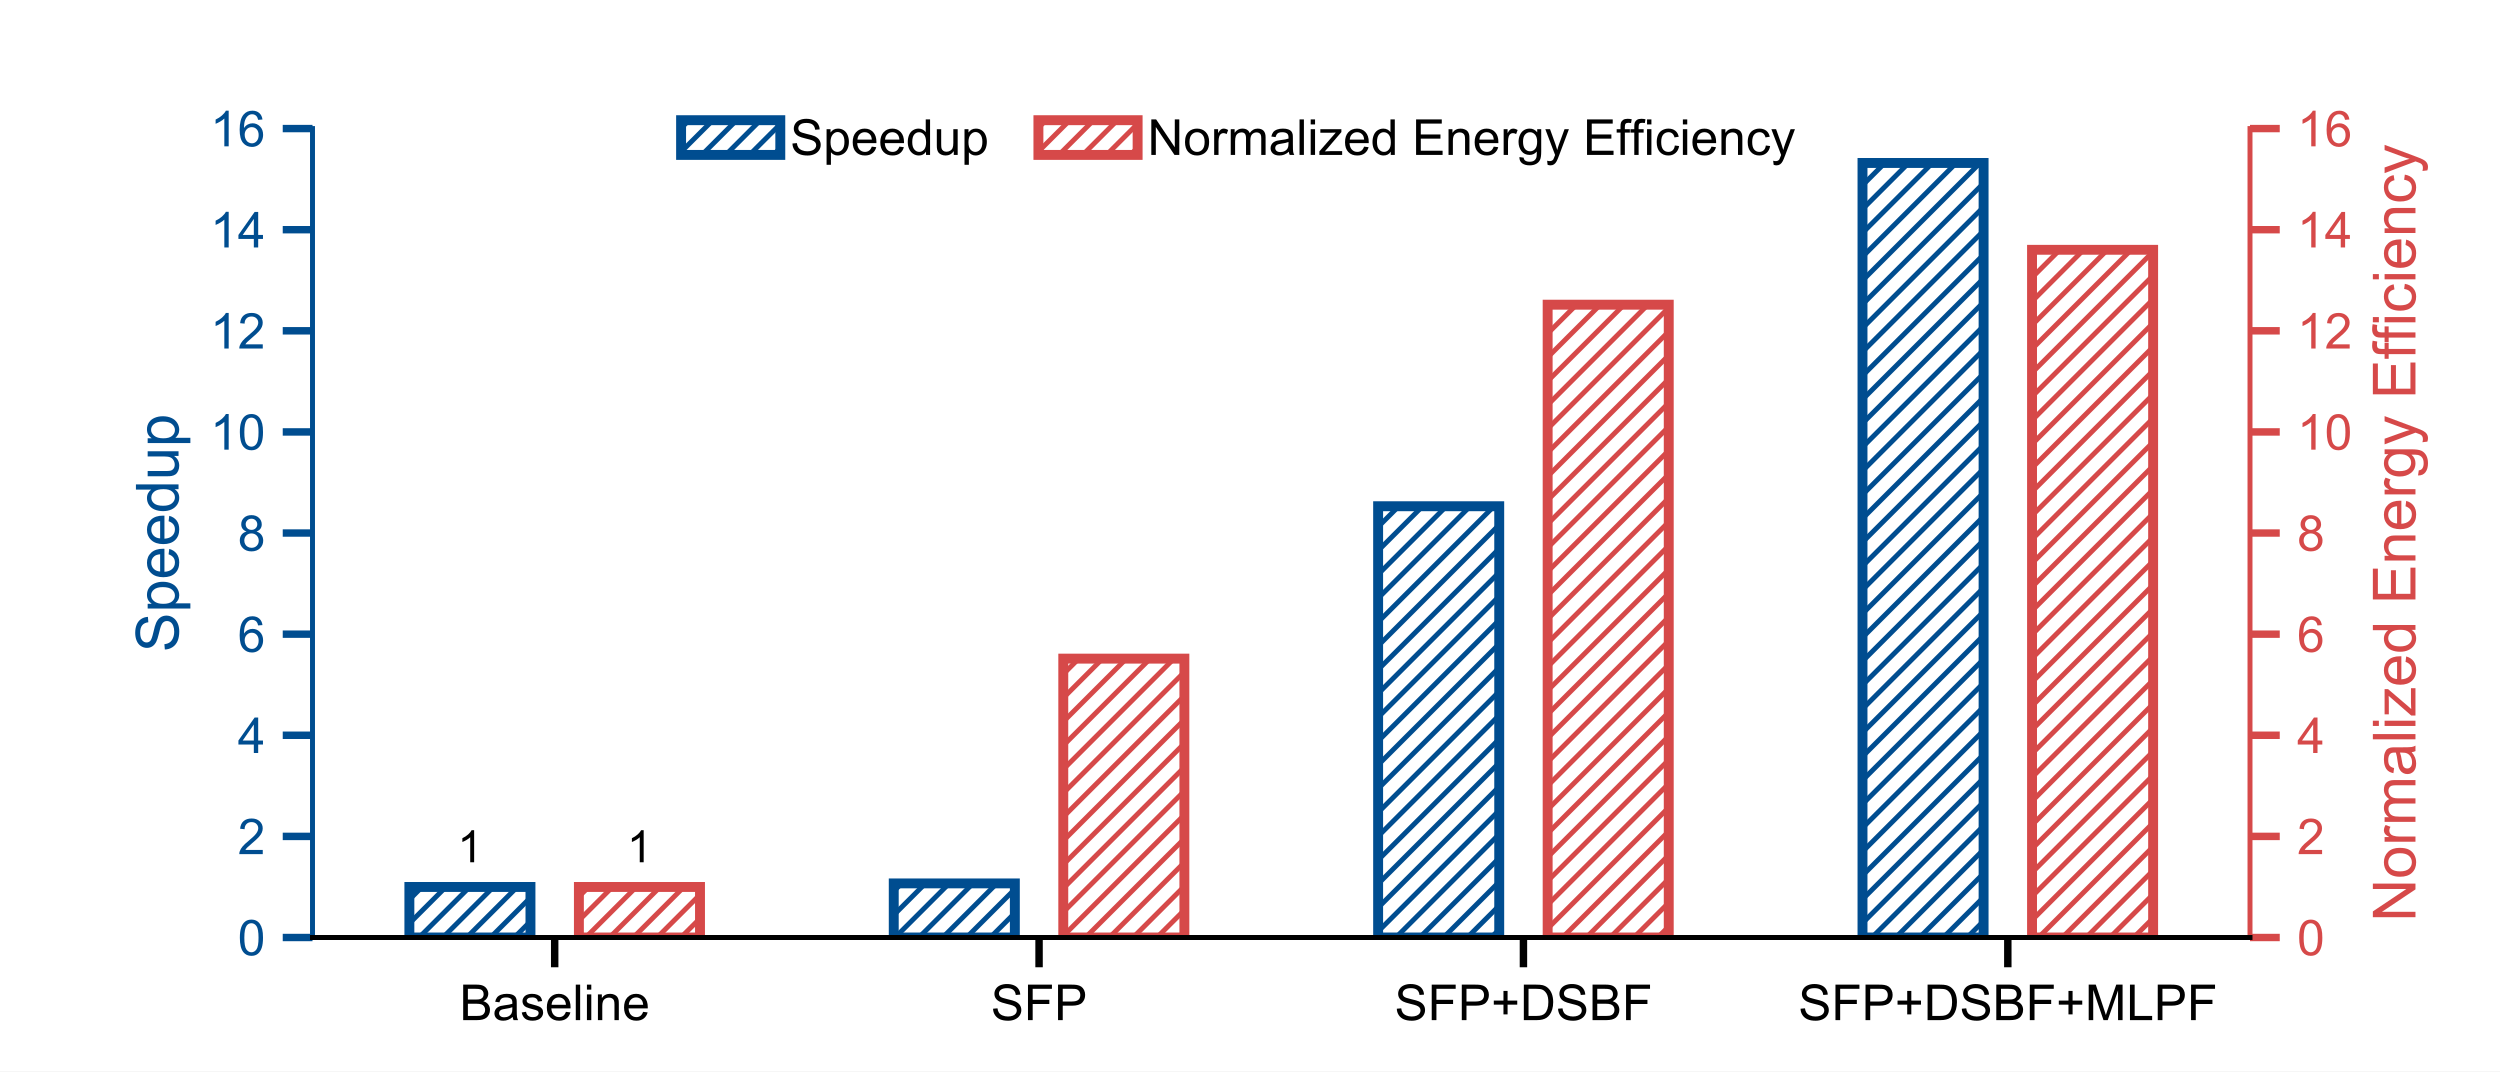
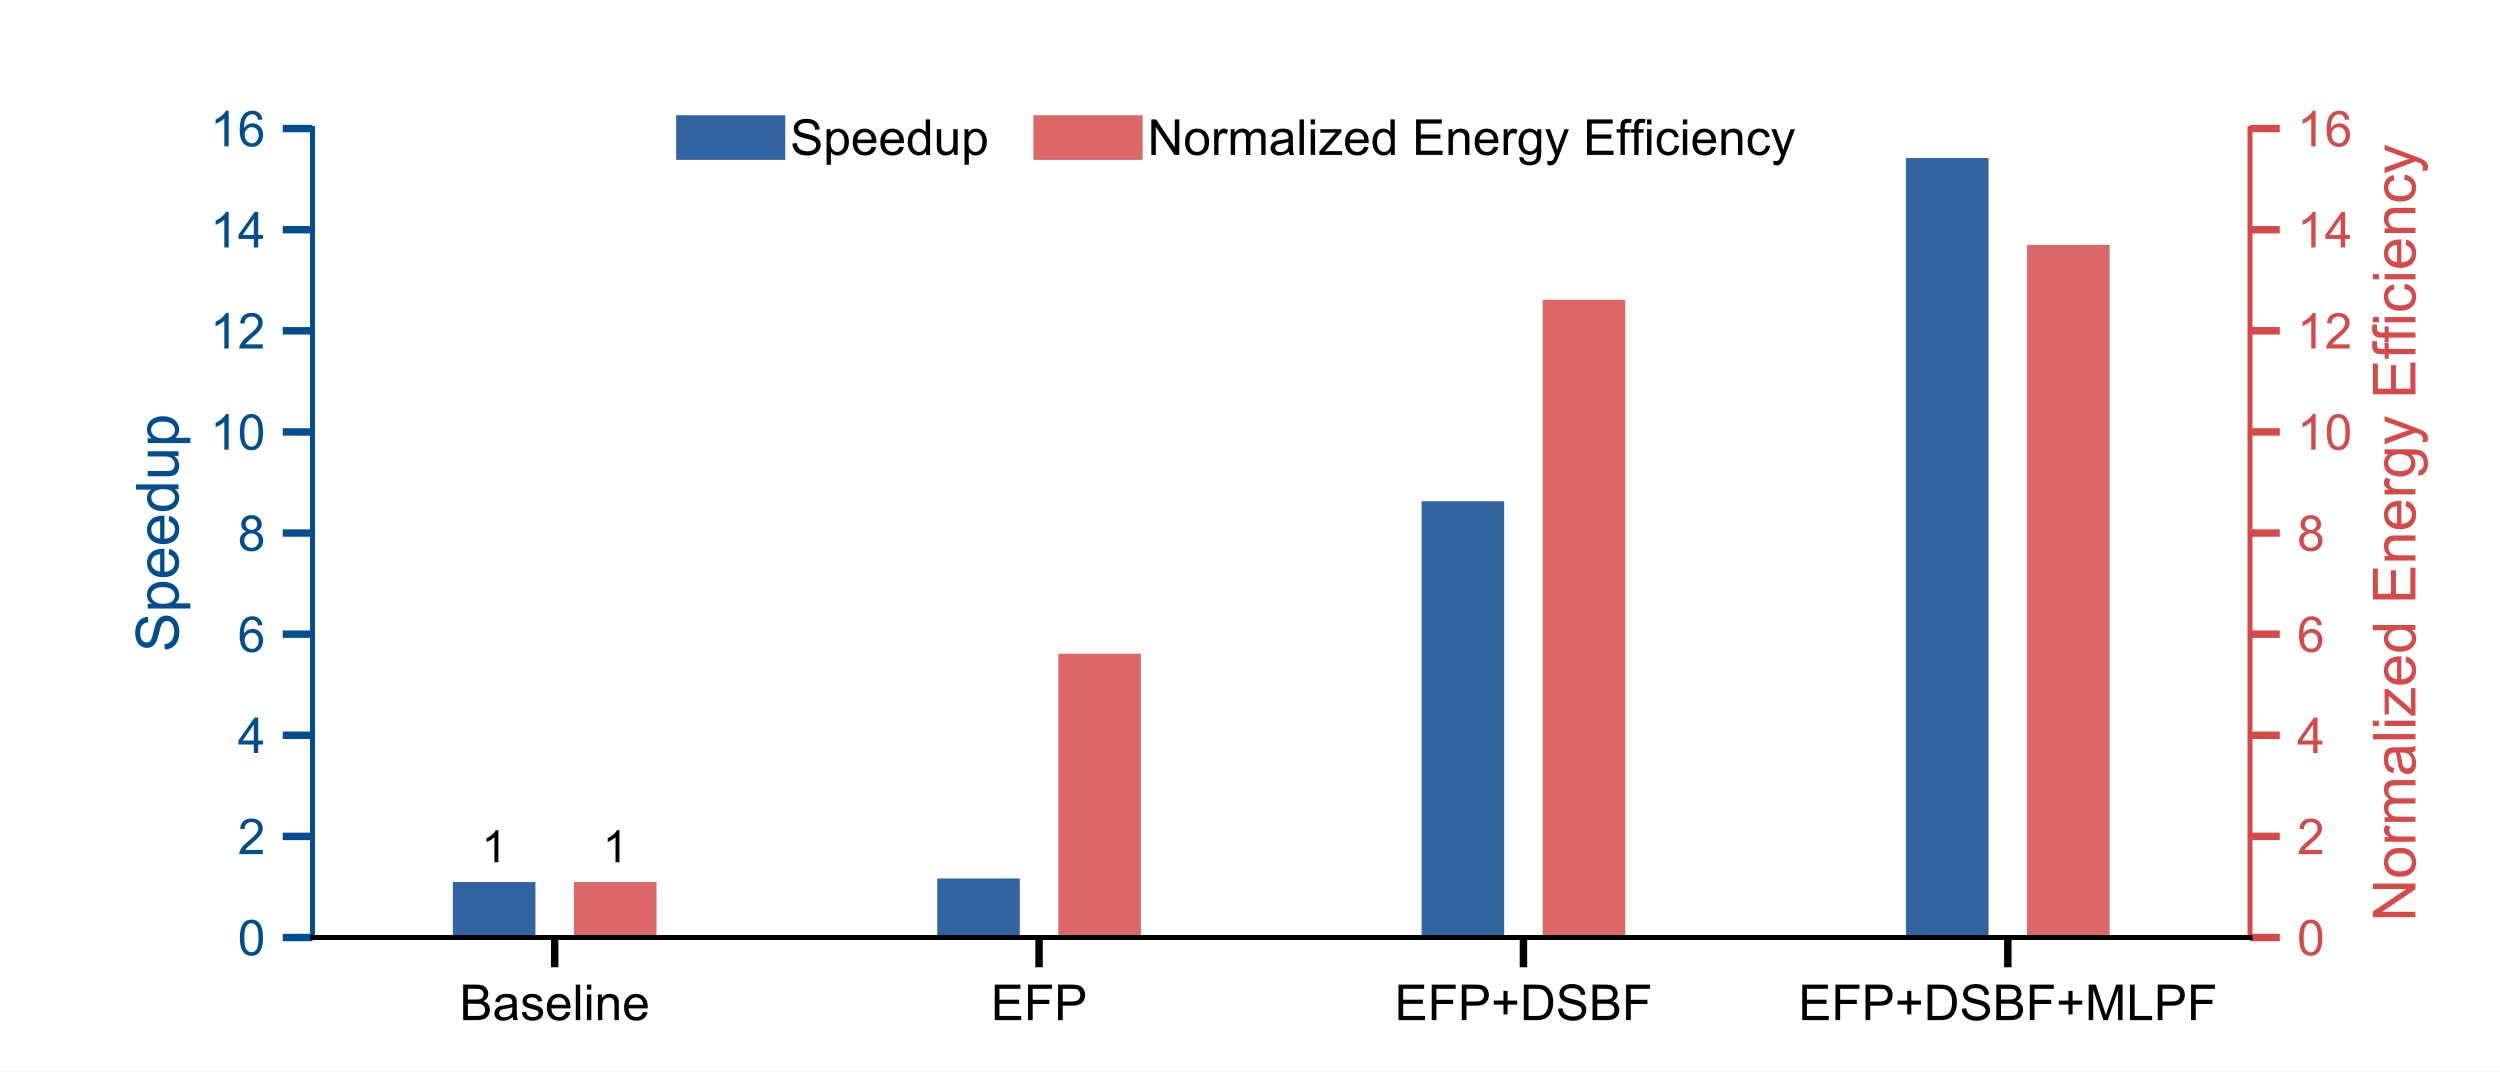
<svg xmlns="http://www.w3.org/2000/svg" xmlns:xlink="http://www.w3.org/1999/xlink" height="216pt" version="1.1" viewBox="0 0 504 216" width="504pt">
  <defs>
    <style type="text/css">
*{stroke-linecap:butt;stroke-linejoin:round;}
  </style>
  </defs>
  <g id="figure_1">
    <g id="patch_1">
      <path d="M 0 216  L 504 216  L 504 0  L 0 0  z " style="fill:#ffffff;" />
    </g>
    <g id="axes_1">
      <g id="patch_2">
        <path d="M 63 189  L 453.6 189  L 453.6 25.92  L 63 25.92  z " style="fill:#ffffff;" />
      </g>
      <g id="patch_3">
-         <path clip-path="url(#pc59212c30d)" d="M 82.53 189  L 106.942 189  L 106.942 178.808  L 82.53 178.808  z " style="fill:url(#h2663410bef);stroke:#004d90;stroke-linejoin:miter;stroke-width:2;" />
+         <path clip-path="url(#pee47c7d2a3)" d="M 92.295 189  L 106.942 189  L 106.942 178.808  L 92.295 178.808  z " style="fill:#3165a2;stroke:#3165a2;stroke-linejoin:miter;stroke-width:2;" />
      </g>
      <g id="patch_4">
-         <path clip-path="url(#pc59212c30d)" d="M 180.18 189  L 204.593 189  L 204.593 178.094  L 180.18 178.094  z " style="fill:url(#h2663410bef);stroke:#004d90;stroke-linejoin:miter;stroke-width:2;" />
+         <path clip-path="url(#pee47c7d2a3)" d="M 189.945 189  L 204.593 189  L 204.593 178.094  L 189.945 178.094  z " style="fill:#3165a2;stroke:#3165a2;stroke-linejoin:miter;stroke-width:2;" />
      </g>
      <g id="patch_5">
-         <path clip-path="url(#pc59212c30d)" d="M 277.83 189  L 302.243 189  L 302.243 102.058  L 277.83 102.058  z " style="fill:url(#h2663410bef);stroke:#004d90;stroke-linejoin:miter;stroke-width:2;" />
+         <path clip-path="url(#pee47c7d2a3)" d="M 287.595 189  L 302.243 189  L 302.243 102.058  L 287.595 102.058  z " style="fill:#3165a2;stroke:#3165a2;stroke-linejoin:miter;stroke-width:2;" />
      </g>
      <g id="patch_6">
-         <path clip-path="url(#pc59212c30d)" d="M 375.48 189  L 399.892 189  L 399.892 32.851  L 375.48 32.851  z " style="fill:url(#h2663410bef);stroke:#004d90;stroke-linejoin:miter;stroke-width:2;" />
+         <path clip-path="url(#pee47c7d2a3)" d="M 385.245 189  L 399.892 189  L 399.892 32.851  L 385.245 32.851  z " style="fill:#3165a2;stroke:#3165a2;stroke-linejoin:miter;stroke-width:2;" />
      </g>
      <g id="matplotlib.axis_1">
        <g id="xtick_1">
          <g id="line2d_1">
            <defs>
-               <path d="M 0 0  L 0 6  " id="m1a96dcaef5" style="stroke:#000000;stroke-width:1.5;" />
-             </defs>
-             <g>
-               <use style="stroke:#000000;stroke-width:1.5;" x="111.825" xlink:href="#m1a96dcaef5" y="189" />
+               <path d="M 0 0  L 0 6  " id="m057075e343" style="stroke:#000000;stroke-width:1.5;" />
+             </defs>
+             <g>
+               <use style="stroke:#000000;stroke-width:1.5;" x="111.825" xlink:href="#m057075e343" y="189" />
            </g>
          </g>
          <g id="text_1">
            <defs>
              <path d="M 7.328 0  L 7.328 71.578  L 34.188 71.578  Q 42.391 71.578 47.344 69.406  Q 52.297 67.234 55.094 62.719  Q 57.906 58.203 57.906 53.266  Q 57.906 48.688 55.422 44.625  Q 52.938 40.578 47.906 38.094  Q 54.391 36.188 57.875 31.594  Q 61.375 27 61.375 20.75  Q 61.375 15.719 59.25 11.391  Q 57.125 7.078 54 4.734  Q 50.875 2.391 46.156 1.188  Q 41.453 0 34.625 0  z M 16.797 41.5  L 32.281 41.5  Q 38.578 41.5 41.312 42.328  Q 44.922 43.406 46.75 45.891  Q 48.578 48.391 48.578 52.156  Q 48.578 55.719 46.875 58.422  Q 45.172 61.141 41.984 62.141  Q 38.812 63.141 31.109 63.141  L 16.797 63.141  z M 16.797 8.453  L 34.625 8.453  Q 39.203 8.453 41.062 8.797  Q 44.344 9.375 46.531 10.734  Q 48.734 12.109 50.141 14.719  Q 51.562 17.328 51.562 20.75  Q 51.562 24.75 49.516 27.703  Q 47.469 30.672 43.828 31.859  Q 40.188 33.062 33.344 33.062  L 16.797 33.062  z " id="ArialMT-66" />
              <path d="M 40.438 6.391  Q 35.547 2.25 31.031 0.531  Q 26.516 -1.172 21.344 -1.172  Q 12.797 -1.172 8.203 3  Q 3.609 7.172 3.609 13.672  Q 3.609 17.484 5.344 20.625  Q 7.078 23.781 9.891 25.688  Q 12.703 27.594 16.219 28.562  Q 18.797 29.25 24.031 29.891  Q 34.672 31.156 39.703 32.906  Q 39.75 34.719 39.75 35.203  Q 39.75 40.578 37.25 42.781  Q 33.891 45.75 27.25 45.75  Q 21.047 45.75 18.094 43.578  Q 15.141 41.406 13.719 35.891  L 5.125 37.062  Q 6.297 42.578 8.984 45.969  Q 11.672 49.359 16.75 51.188  Q 21.828 53.031 28.516 53.031  Q 35.156 53.031 39.297 51.469  Q 43.453 49.906 45.406 47.531  Q 47.359 45.172 48.141 41.547  Q 48.578 39.312 48.578 33.453  L 48.578 21.734  Q 48.578 9.469 49.141 6.219  Q 49.703 2.984 51.375 0  L 42.188 0  Q 40.828 2.734 40.438 6.391  z M 39.703 26.031  Q 34.906 24.078 25.344 22.703  Q 19.922 21.922 17.672 20.938  Q 15.438 19.969 14.203 18.094  Q 12.984 16.219 12.984 13.922  Q 12.984 10.406 15.641 8.062  Q 18.312 5.719 23.438 5.719  Q 28.516 5.719 32.469 7.938  Q 36.422 10.156 38.281 14.016  Q 39.703 17 39.703 22.797  z " id="ArialMT-97" />
              <path d="M 3.078 15.484  L 11.766 16.844  Q 12.5 11.625 15.844 8.844  Q 19.188 6.062 25.203 6.062  Q 31.25 6.062 34.172 8.516  Q 37.109 10.984 37.109 14.312  Q 37.109 17.281 34.516 19  Q 32.719 20.172 25.531 21.969  Q 15.875 24.422 12.141 26.203  Q 8.406 27.984 6.469 31.125  Q 4.547 34.281 4.547 38.094  Q 4.547 41.547 6.125 44.5  Q 7.719 47.469 10.453 49.422  Q 12.5 50.922 16.031 51.969  Q 19.578 53.031 23.641 53.031  Q 29.734 53.031 34.344 51.266  Q 38.969 49.516 41.156 46.5  Q 43.359 43.5 44.188 38.484  L 35.594 37.312  Q 35.016 41.312 32.203 43.547  Q 29.391 45.797 24.266 45.797  Q 18.219 45.797 15.625 43.797  Q 13.031 41.797 13.031 39.109  Q 13.031 37.406 14.109 36.031  Q 15.188 34.625 17.484 33.688  Q 18.797 33.203 25.25 31.453  Q 34.578 28.953 38.25 27.359  Q 41.938 25.781 44.031 22.75  Q 46.141 19.734 46.141 15.234  Q 46.141 10.844 43.578 6.953  Q 41.016 3.078 36.172 0.953  Q 31.344 -1.172 25.25 -1.172  Q 15.141 -1.172 9.844 3.031  Q 4.547 7.234 3.078 15.484  z " id="ArialMT-115" />
              <path d="M 42.094 16.703  L 51.172 15.578  Q 49.031 7.625 43.219 3.219  Q 37.406 -1.172 28.375 -1.172  Q 17 -1.172 10.328 5.828  Q 3.656 12.844 3.656 25.484  Q 3.656 38.578 10.391 45.797  Q 17.141 53.031 27.875 53.031  Q 38.281 53.031 44.875 45.953  Q 51.469 38.875 51.469 26.031  Q 51.469 25.25 51.422 23.688  L 12.75 23.688  Q 13.234 15.141 17.578 10.594  Q 21.922 6.062 28.422 6.062  Q 33.25 6.062 36.672 8.594  Q 40.094 11.141 42.094 16.703  z M 13.234 30.906  L 42.188 30.906  Q 41.609 37.453 38.875 40.719  Q 34.672 45.797 27.984 45.797  Q 21.922 45.797 17.797 41.75  Q 13.672 37.703 13.234 30.906  z " id="ArialMT-101" />
              <path d="M 6.391 0  L 6.391 71.578  L 15.188 71.578  L 15.188 0  z " id="ArialMT-108" />
              <path d="M 6.641 61.469  L 6.641 71.578  L 15.438 71.578  L 15.438 61.469  z M 6.641 0  L 6.641 51.859  L 15.438 51.859  L 15.438 0  z " id="ArialMT-105" />
              <path d="M 6.594 0  L 6.594 51.859  L 14.5 51.859  L 14.5 44.484  Q 20.219 53.031 31 53.031  Q 35.688 53.031 39.625 51.344  Q 43.562 49.656 45.516 46.922  Q 47.469 44.188 48.25 40.438  Q 48.734 37.984 48.734 31.891  L 48.734 0  L 39.938 0  L 39.938 31.547  Q 39.938 36.922 38.906 39.578  Q 37.891 42.234 35.281 43.812  Q 32.672 45.406 29.156 45.406  Q 23.531 45.406 19.453 41.844  Q 15.375 38.281 15.375 28.328  L 15.375 0  z " id="ArialMT-110" />
            </defs>
            <g transform="translate(92.64609 205.6578)scale(0.1 -0.1)">
              <use xlink:href="#ArialMT-66" />
              <use x="66.699" xlink:href="#ArialMT-97" />
              <use x="122.314" xlink:href="#ArialMT-115" />
              <use x="172.314" xlink:href="#ArialMT-101" />
              <use x="227.93" xlink:href="#ArialMT-108" />
              <use x="250.146" xlink:href="#ArialMT-105" />
              <use x="272.363" xlink:href="#ArialMT-110" />
              <use x="327.979" xlink:href="#ArialMT-101" />
            </g>
          </g>
        </g>
        <g id="xtick_2">
          <g id="line2d_2">
            <g>
-               <use style="stroke:#000000;stroke-width:1.5;" x="209.475" xlink:href="#m1a96dcaef5" y="189" />
+               <use style="stroke:#000000;stroke-width:1.5;" x="209.475" xlink:href="#m057075e343" y="189" />
            </g>
          </g>
          <g id="text_2">
            <defs>
-               <path d="M 4.5 23  L 13.422 23.781  Q 14.062 18.406 16.375 14.969  Q 18.703 11.531 23.578 9.406  Q 28.469 7.281 34.578 7.281  Q 39.984 7.281 44.141 8.891  Q 48.297 10.5 50.312 13.297  Q 52.344 16.109 52.344 19.438  Q 52.344 22.797 50.391 25.312  Q 48.438 27.828 43.953 29.547  Q 41.062 30.672 31.203 33.031  Q 21.344 35.406 17.391 37.5  Q 12.25 40.188 9.734 44.156  Q 7.234 48.141 7.234 53.078  Q 7.234 58.5 10.297 63.203  Q 13.375 67.922 19.281 70.359  Q 25.203 72.797 32.422 72.797  Q 40.375 72.797 46.453 70.234  Q 52.547 67.672 55.812 62.688  Q 59.078 57.719 59.328 51.422  L 50.25 50.734  Q 49.516 57.516 45.281 60.984  Q 41.062 64.453 32.812 64.453  Q 24.219 64.453 20.281 61.297  Q 16.359 58.156 16.359 53.719  Q 16.359 49.859 19.141 47.359  Q 21.875 44.875 33.422 42.266  Q 44.969 39.656 49.266 37.703  Q 55.516 34.812 58.484 30.391  Q 61.469 25.984 61.469 20.219  Q 61.469 14.5 58.203 9.438  Q 54.938 4.391 48.797 1.578  Q 42.672 -1.219 35.016 -1.219  Q 25.297 -1.219 18.719 1.609  Q 12.156 4.438 8.422 10.125  Q 4.688 15.828 4.5 23  z " id="ArialMT-83" />
+               <path d="M 7.906 0  L 7.906 71.578  L 59.672 71.578  L 59.672 63.141  L 17.391 63.141  L 17.391 41.219  L 56.984 41.219  L 56.984 32.812  L 17.391 32.812  L 17.391 8.453  L 61.328 8.453  L 61.328 0  z " id="ArialMT-69" />
              <path d="M 8.203 0  L 8.203 71.578  L 56.5 71.578  L 56.5 63.141  L 17.672 63.141  L 17.672 40.969  L 51.266 40.969  L 51.266 32.516  L 17.672 32.516  L 17.672 0  z " id="ArialMT-70" />
              <path d="M 7.719 0  L 7.719 71.578  L 34.719 71.578  Q 41.844 71.578 45.609 70.906  Q 50.875 70.016 54.438 67.547  Q 58.016 65.094 60.188 60.641  Q 62.359 56.203 62.359 50.875  Q 62.359 41.75 56.547 35.422  Q 50.734 29.109 35.547 29.109  L 17.188 29.109  L 17.188 0  z M 17.188 37.547  L 35.688 37.547  Q 44.875 37.547 48.734 40.969  Q 52.594 44.391 52.594 50.594  Q 52.594 55.078 50.312 58.266  Q 48.047 61.469 44.344 62.5  Q 41.938 63.141 35.5 63.141  L 17.188 63.141  z " id="ArialMT-80" />
            </defs>
            <g transform="translate(199.7508 205.6578)scale(0.1 -0.1)">
-               <use xlink:href="#ArialMT-83" />
+               <use xlink:href="#ArialMT-69" />
              <use x="66.699" xlink:href="#ArialMT-70" />
              <use x="127.783" xlink:href="#ArialMT-80" />
            </g>
          </g>
        </g>
        <g id="xtick_3">
          <g id="line2d_3">
            <g>
-               <use style="stroke:#000000;stroke-width:1.5;" x="307.125" xlink:href="#m1a96dcaef5" y="189" />
+               <use style="stroke:#000000;stroke-width:1.5;" x="307.125" xlink:href="#m057075e343" y="189" />
            </g>
          </g>
          <g id="text_3">
            <defs>
              <path d="M 25.047 11.578  L 25.047 31.203  L 5.562 31.203  L 5.562 39.406  L 25.047 39.406  L 25.047 58.891  L 33.344 58.891  L 33.344 39.406  L 52.828 39.406  L 52.828 31.203  L 33.344 31.203  L 33.344 11.578  z " id="ArialMT-43" />
              <path d="M 7.719 0  L 7.719 71.578  L 32.375 71.578  Q 40.719 71.578 45.125 70.562  Q 51.266 69.141 55.609 65.438  Q 61.281 60.641 64.078 53.188  Q 66.891 45.75 66.891 36.188  Q 66.891 28.031 64.984 21.734  Q 63.094 15.438 60.109 11.297  Q 57.125 7.172 53.578 4.797  Q 50.047 2.438 45.047 1.219  Q 40.047 0 33.547 0  z M 17.188 8.453  L 32.469 8.453  Q 39.547 8.453 43.578 9.766  Q 47.609 11.078 50 13.484  Q 53.375 16.844 55.25 22.531  Q 57.125 28.219 57.125 36.328  Q 57.125 47.562 53.438 53.594  Q 49.75 59.625 44.484 61.672  Q 40.672 63.141 32.234 63.141  L 17.188 63.141  z " id="ArialMT-68" />
+               <path d="M 4.5 23  L 13.422 23.781  Q 14.062 18.406 16.375 14.969  Q 18.703 11.531 23.578 9.406  Q 28.469 7.281 34.578 7.281  Q 39.984 7.281 44.141 8.891  Q 48.297 10.5 50.312 13.297  Q 52.344 16.109 52.344 19.438  Q 52.344 22.797 50.391 25.312  Q 48.438 27.828 43.953 29.547  Q 41.062 30.672 31.203 33.031  Q 21.344 35.406 17.391 37.5  Q 12.25 40.188 9.734 44.156  Q 7.234 48.141 7.234 53.078  Q 7.234 58.5 10.297 63.203  Q 13.375 67.922 19.281 70.359  Q 25.203 72.797 32.422 72.797  Q 40.375 72.797 46.453 70.234  Q 52.547 67.672 55.812 62.688  Q 59.078 57.719 59.328 51.422  L 50.25 50.734  Q 49.516 57.516 45.281 60.984  Q 41.062 64.453 32.812 64.453  Q 24.219 64.453 20.281 61.297  Q 16.359 58.156 16.359 53.719  Q 16.359 49.859 19.141 47.359  Q 21.875 44.875 33.422 42.266  Q 44.969 39.656 49.266 37.703  Q 55.516 34.812 58.484 30.391  Q 61.469 25.984 61.469 20.219  Q 61.469 14.5 58.203 9.438  Q 54.938 4.391 48.797 1.578  Q 42.672 -1.219 35.016 -1.219  Q 25.297 -1.219 18.719 1.609  Q 12.156 4.438 8.422 10.125  Q 4.688 15.828 4.5 23  z " id="ArialMT-83" />
            </defs>
            <g transform="translate(281.1453 205.6578)scale(0.1 -0.1)">
-               <use xlink:href="#ArialMT-83" />
+               <use xlink:href="#ArialMT-69" />
              <use x="66.699" xlink:href="#ArialMT-70" />
              <use x="127.783" xlink:href="#ArialMT-80" />
              <use x="194.482" xlink:href="#ArialMT-43" />
              <use x="252.881" xlink:href="#ArialMT-68" />
              <use x="325.098" xlink:href="#ArialMT-83" />
              <use x="391.797" xlink:href="#ArialMT-66" />
              <use x="458.496" xlink:href="#ArialMT-70" />
            </g>
          </g>
        </g>
        <g id="xtick_4">
          <g id="line2d_4">
            <g>
-               <use style="stroke:#000000;stroke-width:1.5;" x="404.775" xlink:href="#m1a96dcaef5" y="189" />
+               <use style="stroke:#000000;stroke-width:1.5;" x="404.775" xlink:href="#m057075e343" y="189" />
            </g>
          </g>
          <g id="text_4">
            <defs>
              <path d="M 7.422 0  L 7.422 71.578  L 21.688 71.578  L 38.625 20.906  Q 40.969 13.812 42.047 10.297  Q 43.266 14.203 45.844 21.781  L 62.984 71.578  L 75.734 71.578  L 75.734 0  L 66.609 0  L 66.609 59.906  L 45.797 0  L 37.25 0  L 16.547 60.938  L 16.547 0  z " id="ArialMT-77" />
              <path d="M 7.328 0  L 7.328 71.578  L 16.797 71.578  L 16.797 8.453  L 52.047 8.453  L 52.047 0  z " id="ArialMT-76" />
            </defs>
            <g transform="translate(362.5406 205.6578)scale(0.1 -0.1)">
-               <use xlink:href="#ArialMT-83" />
+               <use xlink:href="#ArialMT-69" />
              <use x="66.699" xlink:href="#ArialMT-70" />
              <use x="127.783" xlink:href="#ArialMT-80" />
              <use x="194.482" xlink:href="#ArialMT-43" />
              <use x="252.881" xlink:href="#ArialMT-68" />
              <use x="325.098" xlink:href="#ArialMT-83" />
              <use x="391.797" xlink:href="#ArialMT-66" />
              <use x="458.496" xlink:href="#ArialMT-70" />
              <use x="519.58" xlink:href="#ArialMT-43" />
              <use x="577.979" xlink:href="#ArialMT-77" />
              <use x="661.279" xlink:href="#ArialMT-76" />
              <use x="716.895" xlink:href="#ArialMT-80" />
              <use x="783.594" xlink:href="#ArialMT-70" />
            </g>
          </g>
        </g>
      </g>
      <g id="matplotlib.axis_2">
        <g id="ytick_1">
          <g id="line2d_5">
            <defs>
-               <path d="M 0 0  L -6 0  " id="ma24555631c" style="stroke:#004d90;stroke-width:1.5;" />
-             </defs>
-             <g>
-               <use style="fill:#004d90;stroke:#004d90;stroke-width:1.5;" x="63" xlink:href="#ma24555631c" y="189" />
+               <path d="M 0 0  L -6 0  " id="mb71203f720" style="stroke:#004d90;stroke-width:1.5;" />
+             </defs>
+             <g>
+               <use style="fill:#004d90;stroke:#004d90;stroke-width:1.5;" x="63" xlink:href="#mb71203f720" y="189" />
            </g>
          </g>
          <g id="text_5">
            <defs>
              <path d="M 4.156 35.297  Q 4.156 48 6.766 55.734  Q 9.375 63.484 14.516 67.672  Q 19.672 71.875 27.484 71.875  Q 33.25 71.875 37.594 69.547  Q 41.938 67.234 44.766 62.859  Q 47.609 58.5 49.219 52.219  Q 50.828 45.953 50.828 35.297  Q 50.828 22.703 48.234 14.969  Q 45.656 7.234 40.5 3  Q 35.359 -1.219 27.484 -1.219  Q 17.141 -1.219 11.234 6.203  Q 4.156 15.141 4.156 35.297  z M 13.188 35.297  Q 13.188 17.672 17.312 11.828  Q 21.438 6 27.484 6  Q 33.547 6 37.672 11.859  Q 41.797 17.719 41.797 35.297  Q 41.797 52.984 37.672 58.781  Q 33.547 64.594 27.391 64.594  Q 21.344 64.594 17.719 59.469  Q 13.188 52.938 13.188 35.297  z " id="ArialMT-48" />
            </defs>
            <g style="fill:#004d90;" transform="translate(47.93906 192.5789)scale(0.1 -0.1)">
              <use xlink:href="#ArialMT-48" />
            </g>
          </g>
        </g>
        <g id="ytick_2">
          <g id="line2d_6">
            <g>
-               <use style="fill:#004d90;stroke:#004d90;stroke-width:1.5;" x="63" xlink:href="#ma24555631c" y="168.615" />
+               <use style="fill:#004d90;stroke:#004d90;stroke-width:1.5;" x="63" xlink:href="#mb71203f720" y="168.615" />
            </g>
          </g>
          <g id="text_6">
            <defs>
              <path d="M 50.344 8.453  L 50.344 0  L 3.031 0  Q 2.938 3.172 4.047 6.109  Q 5.859 10.938 9.828 15.625  Q 13.812 20.312 21.344 26.469  Q 33.016 36.031 37.109 41.625  Q 41.219 47.219 41.219 52.203  Q 41.219 57.422 37.469 61  Q 33.734 64.594 27.734 64.594  Q 21.391 64.594 17.578 60.781  Q 13.766 56.984 13.719 50.25  L 4.688 51.172  Q 5.609 61.281 11.656 66.578  Q 17.719 71.875 27.938 71.875  Q 38.234 71.875 44.234 66.156  Q 50.25 60.453 50.25 52  Q 50.25 47.703 48.484 43.547  Q 46.734 39.406 42.656 34.812  Q 38.578 30.219 29.109 22.219  Q 21.188 15.578 18.938 13.203  Q 16.703 10.844 15.234 8.453  z " id="ArialMT-50" />
            </defs>
            <g style="fill:#004d90;" transform="translate(47.93906 172.1939)scale(0.1 -0.1)">
              <use xlink:href="#ArialMT-50" />
            </g>
          </g>
        </g>
        <g id="ytick_3">
          <g id="line2d_7">
            <g>
-               <use style="fill:#004d90;stroke:#004d90;stroke-width:1.5;" x="63" xlink:href="#ma24555631c" y="148.23" />
+               <use style="fill:#004d90;stroke:#004d90;stroke-width:1.5;" x="63" xlink:href="#mb71203f720" y="148.23" />
            </g>
          </g>
          <g id="text_7">
            <defs>
              <path d="M 32.328 0  L 32.328 17.141  L 1.266 17.141  L 1.266 25.203  L 33.938 71.578  L 41.109 71.578  L 41.109 25.203  L 50.781 25.203  L 50.781 17.141  L 41.109 17.141  L 41.109 0  z M 32.328 25.203  L 32.328 57.469  L 9.906 25.203  z " id="ArialMT-52" />
            </defs>
            <g style="fill:#004d90;" transform="translate(47.93906 151.8089)scale(0.1 -0.1)">
              <use xlink:href="#ArialMT-52" />
            </g>
          </g>
        </g>
        <g id="ytick_4">
          <g id="line2d_8">
            <g>
-               <use style="fill:#004d90;stroke:#004d90;stroke-width:1.5;" x="63" xlink:href="#ma24555631c" y="127.845" />
+               <use style="fill:#004d90;stroke:#004d90;stroke-width:1.5;" x="63" xlink:href="#mb71203f720" y="127.845" />
            </g>
          </g>
          <g id="text_8">
            <defs>
              <path d="M 49.75 54.047  L 41.016 53.375  Q 39.844 58.547 37.703 60.891  Q 34.125 64.656 28.906 64.656  Q 24.703 64.656 21.531 62.312  Q 17.391 59.281 14.984 53.469  Q 12.594 47.656 12.5 36.922  Q 15.672 41.75 20.266 44.094  Q 24.859 46.438 29.891 46.438  Q 38.672 46.438 44.844 39.969  Q 51.031 33.5 51.031 23.25  Q 51.031 16.5 48.125 10.719  Q 45.219 4.938 40.141 1.859  Q 35.062 -1.219 28.609 -1.219  Q 17.625 -1.219 10.688 6.859  Q 3.766 14.938 3.766 33.5  Q 3.766 54.25 11.422 63.672  Q 18.109 71.875 29.438 71.875  Q 37.891 71.875 43.281 67.141  Q 48.688 62.406 49.75 54.047  z M 13.875 23.188  Q 13.875 18.656 15.797 14.5  Q 17.719 10.359 21.188 8.172  Q 24.656 6 28.469 6  Q 34.031 6 38.031 10.484  Q 42.047 14.984 42.047 22.703  Q 42.047 30.125 38.078 34.391  Q 34.125 38.672 28.125 38.672  Q 22.172 38.672 18.016 34.391  Q 13.875 30.125 13.875 23.188  z " id="ArialMT-54" />
            </defs>
            <g style="fill:#004d90;" transform="translate(47.93906 131.4239)scale(0.1 -0.1)">
              <use xlink:href="#ArialMT-54" />
            </g>
          </g>
        </g>
        <g id="ytick_5">
          <g id="line2d_9">
            <g>
-               <use style="fill:#004d90;stroke:#004d90;stroke-width:1.5;" x="63" xlink:href="#ma24555631c" y="107.46" />
+               <use style="fill:#004d90;stroke:#004d90;stroke-width:1.5;" x="63" xlink:href="#mb71203f720" y="107.46" />
            </g>
          </g>
          <g id="text_9">
            <defs>
              <path d="M 17.672 38.812  Q 12.203 40.828 9.562 44.531  Q 6.938 48.25 6.938 53.422  Q 6.938 61.234 12.547 66.547  Q 18.172 71.875 27.484 71.875  Q 36.859 71.875 42.578 66.422  Q 48.297 60.984 48.297 53.172  Q 48.297 48.188 45.672 44.5  Q 43.062 40.828 37.75 38.812  Q 44.344 36.672 47.781 31.875  Q 51.219 27.094 51.219 20.453  Q 51.219 11.281 44.719 5.031  Q 38.234 -1.219 27.641 -1.219  Q 17.047 -1.219 10.547 5.047  Q 4.047 11.328 4.047 20.703  Q 4.047 27.688 7.594 32.391  Q 11.141 37.109 17.672 38.812  z M 15.922 53.719  Q 15.922 48.641 19.188 45.406  Q 22.469 42.188 27.688 42.188  Q 32.766 42.188 36.016 45.375  Q 39.266 48.578 39.266 53.219  Q 39.266 58.062 35.906 61.359  Q 32.562 64.656 27.594 64.656  Q 22.562 64.656 19.234 61.422  Q 15.922 58.203 15.922 53.719  z M 13.094 20.656  Q 13.094 16.891 14.875 13.375  Q 16.656 9.859 20.172 7.922  Q 23.688 6 27.734 6  Q 34.031 6 38.125 10.047  Q 42.234 14.109 42.234 20.359  Q 42.234 26.703 38.016 30.859  Q 33.797 35.016 27.438 35.016  Q 21.234 35.016 17.156 30.906  Q 13.094 26.812 13.094 20.656  z " id="ArialMT-56" />
            </defs>
            <g style="fill:#004d90;" transform="translate(47.93906 111.0389)scale(0.1 -0.1)">
              <use xlink:href="#ArialMT-56" />
            </g>
          </g>
        </g>
        <g id="ytick_6">
          <g id="line2d_10">
            <g>
-               <use style="fill:#004d90;stroke:#004d90;stroke-width:1.5;" x="63" xlink:href="#ma24555631c" y="87.075" />
+               <use style="fill:#004d90;stroke:#004d90;stroke-width:1.5;" x="63" xlink:href="#mb71203f720" y="87.075" />
            </g>
          </g>
          <g id="text_10">
            <defs>
              <path d="M 37.25 0  L 28.469 0  L 28.469 56  Q 25.297 52.984 20.141 49.953  Q 14.984 46.922 10.891 45.406  L 10.891 53.906  Q 18.266 57.375 23.781 62.297  Q 29.297 67.234 31.594 71.875  L 37.25 71.875  z " id="ArialMT-49" />
            </defs>
            <g style="fill:#004d90;" transform="translate(42.37812 90.65391)scale(0.1 -0.1)">
              <use xlink:href="#ArialMT-49" />
              <use x="55.615" xlink:href="#ArialMT-48" />
            </g>
          </g>
        </g>
        <g id="ytick_7">
          <g id="line2d_11">
            <g>
-               <use style="fill:#004d90;stroke:#004d90;stroke-width:1.5;" x="63" xlink:href="#ma24555631c" y="66.69" />
+               <use style="fill:#004d90;stroke:#004d90;stroke-width:1.5;" x="63" xlink:href="#mb71203f720" y="66.69" />
            </g>
          </g>
          <g id="text_11">
            <g style="fill:#004d90;" transform="translate(42.37812 70.26891)scale(0.1 -0.1)">
              <use xlink:href="#ArialMT-49" />
              <use x="55.615" xlink:href="#ArialMT-50" />
            </g>
          </g>
        </g>
        <g id="ytick_8">
          <g id="line2d_12">
            <g>
-               <use style="fill:#004d90;stroke:#004d90;stroke-width:1.5;" x="63" xlink:href="#ma24555631c" y="46.305" />
+               <use style="fill:#004d90;stroke:#004d90;stroke-width:1.5;" x="63" xlink:href="#mb71203f720" y="46.305" />
            </g>
          </g>
          <g id="text_12">
            <g style="fill:#004d90;" transform="translate(42.37812 49.88391)scale(0.1 -0.1)">
              <use xlink:href="#ArialMT-49" />
              <use x="55.615" xlink:href="#ArialMT-52" />
            </g>
          </g>
        </g>
        <g id="ytick_9">
          <g id="line2d_13">
            <g>
-               <use style="fill:#004d90;stroke:#004d90;stroke-width:1.5;" x="63" xlink:href="#ma24555631c" y="25.92" />
+               <use style="fill:#004d90;stroke:#004d90;stroke-width:1.5;" x="63" xlink:href="#mb71203f720" y="25.92" />
            </g>
          </g>
          <g id="text_13">
            <g style="fill:#004d90;" transform="translate(42.37812 29.49891)scale(0.1 -0.1)">
              <use xlink:href="#ArialMT-49" />
              <use x="55.615" xlink:href="#ArialMT-54" />
            </g>
          </g>
        </g>
        <g id="text_14">
          <defs>
            <path d="M 6.594 -19.875  L 6.594 51.859  L 14.594 51.859  L 14.594 45.125  Q 17.438 49.078 21 51.047  Q 24.562 53.031 29.641 53.031  Q 36.281 53.031 41.359 49.609  Q 46.438 46.188 49.016 39.953  Q 51.609 33.734 51.609 26.312  Q 51.609 18.359 48.75 11.984  Q 45.906 5.609 40.453 2.219  Q 35.016 -1.172 29 -1.172  Q 24.609 -1.172 21.109 0.688  Q 17.625 2.547 15.375 5.375  L 15.375 -19.875  z M 14.547 25.641  Q 14.547 15.625 18.594 10.844  Q 22.656 6.062 28.422 6.062  Q 34.281 6.062 38.453 11.016  Q 42.625 15.969 42.625 26.375  Q 42.625 36.281 38.547 41.203  Q 34.469 46.141 28.812 46.141  Q 23.188 46.141 18.859 40.891  Q 14.547 35.641 14.547 25.641  z " id="ArialMT-112" />
            <path d="M 40.234 0  L 40.234 6.547  Q 35.297 -1.172 25.734 -1.172  Q 19.531 -1.172 14.328 2.25  Q 9.125 5.672 6.266 11.797  Q 3.422 17.922 3.422 25.875  Q 3.422 33.641 6 39.969  Q 8.594 46.297 13.766 49.656  Q 18.953 53.031 25.344 53.031  Q 30.031 53.031 33.688 51.047  Q 37.359 49.078 39.656 45.906  L 39.656 71.578  L 48.391 71.578  L 48.391 0  z M 12.453 25.875  Q 12.453 15.922 16.641 10.984  Q 20.844 6.062 26.562 6.062  Q 32.328 6.062 36.344 10.766  Q 40.375 15.484 40.375 25.141  Q 40.375 35.797 36.266 40.766  Q 32.172 45.75 26.172 45.75  Q 20.312 45.75 16.375 40.969  Q 12.453 36.188 12.453 25.875  z " id="ArialMT-100" />
            <path d="M 40.578 0  L 40.578 7.625  Q 34.516 -1.172 24.125 -1.172  Q 19.531 -1.172 15.547 0.578  Q 11.578 2.344 9.641 5  Q 7.719 7.672 6.938 11.531  Q 6.391 14.109 6.391 19.734  L 6.391 51.859  L 15.188 51.859  L 15.188 23.094  Q 15.188 16.219 15.719 13.812  Q 16.547 10.359 19.234 8.375  Q 21.922 6.391 25.875 6.391  Q 29.828 6.391 33.297 8.422  Q 36.766 10.453 38.203 13.938  Q 39.656 17.438 39.656 24.078  L 39.656 51.859  L 48.438 51.859  L 48.438 0  z " id="ArialMT-117" />
          </defs>
          <g style="fill:#004d90;" transform="translate(35.99312 131.4816)rotate(-90)scale(0.12 -0.12)">
            <use xlink:href="#ArialMT-83" />
            <use x="66.699" xlink:href="#ArialMT-112" />
            <use x="122.314" xlink:href="#ArialMT-101" />
            <use x="177.93" xlink:href="#ArialMT-101" />
            <use x="233.545" xlink:href="#ArialMT-100" />
            <use x="289.16" xlink:href="#ArialMT-117" />
            <use x="344.775" xlink:href="#ArialMT-112" />
          </g>
        </g>
      </g>
      <g id="patch_7">
        <path d="M 63 189  L 63 25.92  " style="fill:none;stroke:#004d90;stroke-linecap:square;stroke-linejoin:miter;" />
      </g>
      <g id="patch_8">
        <path d="M 63 189  L 453.6 189  " style="fill:none;stroke:#000000;stroke-linecap:square;stroke-linejoin:miter;" />
      </g>
      <g id="text_15">
-         <g transform="translate(92.23383 173.8339)scale(0.09 -0.09)">
+         <g transform="translate(97.11633 173.8339)scale(0.09 -0.09)">
          <use xlink:href="#ArialMT-49" />
        </g>
      </g>
    </g>
    <g id="axes_2">
      <g id="patch_9">
-         <path clip-path="url(#pc59212c30d)" d="M 116.707 189  L 141.12 189  L 141.12 178.808  L 116.707 178.808  z " style="fill:url(#h31a3cd1786);stroke:#d64949;stroke-linejoin:miter;stroke-width:2;" />
+         <path clip-path="url(#pee47c7d2a3)" d="M 116.707 189  L 131.355 189  L 131.355 178.808  L 116.707 178.808  z " style="fill:#dc6767;stroke:#dc6767;stroke-linejoin:miter;stroke-width:2;" />
      </g>
      <g id="patch_10">
-         <path clip-path="url(#pc59212c30d)" d="M 214.357 189  L 238.77 189  L 238.77 132.777  L 214.357 132.777  z " style="fill:url(#h31a3cd1786);stroke:#d64949;stroke-linejoin:miter;stroke-width:2;" />
+         <path clip-path="url(#pee47c7d2a3)" d="M 214.357 189  L 229.005 189  L 229.005 132.777  L 214.357 132.777  z " style="fill:#dc6767;stroke:#dc6767;stroke-linejoin:miter;stroke-width:2;" />
      </g>
      <g id="patch_11">
-         <path clip-path="url(#pc59212c30d)" d="M 312.007 189  L 336.42 189  L 336.42 61.429  L 312.007 61.429  z " style="fill:url(#h31a3cd1786);stroke:#d64949;stroke-linejoin:miter;stroke-width:2;" />
+         <path clip-path="url(#pee47c7d2a3)" d="M 312.007 189  L 326.655 189  L 326.655 61.429  L 312.007 61.429  z " style="fill:#dc6767;stroke:#dc6767;stroke-linejoin:miter;stroke-width:2;" />
      </g>
      <g id="patch_12">
-         <path clip-path="url(#pc59212c30d)" d="M 409.658 189  L 434.07 189  L 434.07 50.36  L 409.658 50.36  z " style="fill:url(#h31a3cd1786);stroke:#d64949;stroke-linejoin:miter;stroke-width:2;" />
+         <path clip-path="url(#pee47c7d2a3)" d="M 409.658 189  L 424.305 189  L 424.305 50.36  L 409.658 50.36  z " style="fill:#dc6767;stroke:#dc6767;stroke-linejoin:miter;stroke-width:2;" />
      </g>
      <g id="matplotlib.axis_3">
        <g id="ytick_10">
          <g id="line2d_14">
            <defs>
-               <path d="M 0 0  L 6 0  " id="m07f6744afb" style="stroke:#d64949;stroke-width:1.5;" />
-             </defs>
-             <g>
-               <use style="fill:#d64949;stroke:#d64949;stroke-width:1.5;" x="453.6" xlink:href="#m07f6744afb" y="189" />
+               <path d="M 0 0  L 6 0  " id="mf410718b30" style="stroke:#d64949;stroke-width:1.5;" />
+             </defs>
+             <g>
+               <use style="fill:#d64949;stroke:#d64949;stroke-width:1.5;" x="453.6" xlink:href="#mf410718b30" y="189" />
            </g>
          </g>
          <g id="text_16">
            <g style="fill:#d64949;" transform="translate(463.1 192.5789)scale(0.1 -0.1)">
              <use xlink:href="#ArialMT-48" />
            </g>
          </g>
        </g>
        <g id="ytick_11">
          <g id="line2d_15">
            <g>
-               <use style="fill:#d64949;stroke:#d64949;stroke-width:1.5;" x="453.6" xlink:href="#m07f6744afb" y="168.615" />
+               <use style="fill:#d64949;stroke:#d64949;stroke-width:1.5;" x="453.6" xlink:href="#mf410718b30" y="168.615" />
            </g>
          </g>
          <g id="text_17">
            <g style="fill:#d64949;" transform="translate(463.1 172.1939)scale(0.1 -0.1)">
              <use xlink:href="#ArialMT-50" />
            </g>
          </g>
        </g>
        <g id="ytick_12">
          <g id="line2d_16">
            <g>
-               <use style="fill:#d64949;stroke:#d64949;stroke-width:1.5;" x="453.6" xlink:href="#m07f6744afb" y="148.23" />
+               <use style="fill:#d64949;stroke:#d64949;stroke-width:1.5;" x="453.6" xlink:href="#mf410718b30" y="148.23" />
            </g>
          </g>
          <g id="text_18">
            <g style="fill:#d64949;" transform="translate(463.1 151.8089)scale(0.1 -0.1)">
              <use xlink:href="#ArialMT-52" />
            </g>
          </g>
        </g>
        <g id="ytick_13">
          <g id="line2d_17">
            <g>
-               <use style="fill:#d64949;stroke:#d64949;stroke-width:1.5;" x="453.6" xlink:href="#m07f6744afb" y="127.845" />
+               <use style="fill:#d64949;stroke:#d64949;stroke-width:1.5;" x="453.6" xlink:href="#mf410718b30" y="127.845" />
            </g>
          </g>
          <g id="text_19">
            <g style="fill:#d64949;" transform="translate(463.1 131.4239)scale(0.1 -0.1)">
              <use xlink:href="#ArialMT-54" />
            </g>
          </g>
        </g>
        <g id="ytick_14">
          <g id="line2d_18">
            <g>
-               <use style="fill:#d64949;stroke:#d64949;stroke-width:1.5;" x="453.6" xlink:href="#m07f6744afb" y="107.46" />
+               <use style="fill:#d64949;stroke:#d64949;stroke-width:1.5;" x="453.6" xlink:href="#mf410718b30" y="107.46" />
            </g>
          </g>
          <g id="text_20">
            <g style="fill:#d64949;" transform="translate(463.1 111.0389)scale(0.1 -0.1)">
              <use xlink:href="#ArialMT-56" />
            </g>
          </g>
        </g>
        <g id="ytick_15">
          <g id="line2d_19">
            <g>
-               <use style="fill:#d64949;stroke:#d64949;stroke-width:1.5;" x="453.6" xlink:href="#m07f6744afb" y="87.075" />
+               <use style="fill:#d64949;stroke:#d64949;stroke-width:1.5;" x="453.6" xlink:href="#mf410718b30" y="87.075" />
            </g>
          </g>
          <g id="text_21">
            <g style="fill:#d64949;" transform="translate(463.1 90.65391)scale(0.1 -0.1)">
              <use xlink:href="#ArialMT-49" />
              <use x="55.615" xlink:href="#ArialMT-48" />
            </g>
          </g>
        </g>
        <g id="ytick_16">
          <g id="line2d_20">
            <g>
-               <use style="fill:#d64949;stroke:#d64949;stroke-width:1.5;" x="453.6" xlink:href="#m07f6744afb" y="66.69" />
+               <use style="fill:#d64949;stroke:#d64949;stroke-width:1.5;" x="453.6" xlink:href="#mf410718b30" y="66.69" />
            </g>
          </g>
          <g id="text_22">
            <g style="fill:#d64949;" transform="translate(463.1 70.26891)scale(0.1 -0.1)">
              <use xlink:href="#ArialMT-49" />
              <use x="55.615" xlink:href="#ArialMT-50" />
            </g>
          </g>
        </g>
        <g id="ytick_17">
          <g id="line2d_21">
            <g>
-               <use style="fill:#d64949;stroke:#d64949;stroke-width:1.5;" x="453.6" xlink:href="#m07f6744afb" y="46.305" />
+               <use style="fill:#d64949;stroke:#d64949;stroke-width:1.5;" x="453.6" xlink:href="#mf410718b30" y="46.305" />
            </g>
          </g>
          <g id="text_23">
            <g style="fill:#d64949;" transform="translate(463.1 49.88391)scale(0.1 -0.1)">
              <use xlink:href="#ArialMT-49" />
              <use x="55.615" xlink:href="#ArialMT-52" />
            </g>
          </g>
        </g>
        <g id="ytick_18">
          <g id="line2d_22">
            <g>
-               <use style="fill:#d64949;stroke:#d64949;stroke-width:1.5;" x="453.6" xlink:href="#m07f6744afb" y="25.92" />
+               <use style="fill:#d64949;stroke:#d64949;stroke-width:1.5;" x="453.6" xlink:href="#mf410718b30" y="25.92" />
            </g>
          </g>
          <g id="text_24">
            <g style="fill:#d64949;" transform="translate(463.1 29.49891)scale(0.1 -0.1)">
              <use xlink:href="#ArialMT-49" />
              <use x="55.615" xlink:href="#ArialMT-54" />
            </g>
          </g>
        </g>
        <g id="text_25">
          <defs>
            <path d="M 7.625 0  L 7.625 71.578  L 17.328 71.578  L 54.938 15.375  L 54.938 71.578  L 64.016 71.578  L 64.016 0  L 54.297 0  L 16.703 56.25  L 16.703 0  z " id="ArialMT-78" />
            <path d="M 3.328 25.922  Q 3.328 40.328 11.328 47.266  Q 18.016 53.031 27.641 53.031  Q 38.328 53.031 45.109 46.016  Q 51.906 39.016 51.906 26.656  Q 51.906 16.656 48.906 10.906  Q 45.906 5.172 40.156 2  Q 34.422 -1.172 27.641 -1.172  Q 16.75 -1.172 10.031 5.812  Q 3.328 12.797 3.328 25.922  z M 12.359 25.922  Q 12.359 15.969 16.703 11.016  Q 21.047 6.062 27.641 6.062  Q 34.188 6.062 38.531 11.031  Q 42.875 16.016 42.875 26.219  Q 42.875 35.844 38.5 40.797  Q 34.125 45.75 27.641 45.75  Q 21.047 45.75 16.703 40.812  Q 12.359 35.891 12.359 25.922  z " id="ArialMT-111" />
            <path d="M 6.5 0  L 6.5 51.859  L 14.406 51.859  L 14.406 44  Q 17.438 49.516 20 51.266  Q 22.562 53.031 25.641 53.031  Q 30.078 53.031 34.672 50.203  L 31.641 42.047  Q 28.422 43.953 25.203 43.953  Q 22.312 43.953 20.016 42.219  Q 17.719 40.484 16.75 37.406  Q 15.281 32.719 15.281 27.156  L 15.281 0  z " id="ArialMT-114" />
            <path d="M 6.594 0  L 6.594 51.859  L 14.453 51.859  L 14.453 44.578  Q 16.891 48.391 20.938 50.703  Q 25 53.031 30.172 53.031  Q 35.938 53.031 39.625 50.641  Q 43.312 48.25 44.828 43.953  Q 50.984 53.031 60.844 53.031  Q 68.562 53.031 72.703 48.75  Q 76.859 44.484 76.859 35.594  L 76.859 0  L 68.109 0  L 68.109 32.672  Q 68.109 37.938 67.25 40.25  Q 66.406 42.578 64.156 43.984  Q 61.922 45.406 58.891 45.406  Q 53.422 45.406 49.797 41.766  Q 46.188 38.141 46.188 30.125  L 46.188 0  L 37.406 0  L 37.406 33.688  Q 37.406 39.547 35.25 42.469  Q 33.109 45.406 28.219 45.406  Q 24.516 45.406 21.359 43.453  Q 18.219 41.5 16.797 37.734  Q 15.375 33.984 15.375 26.906  L 15.375 0  z " id="ArialMT-109" />
            <path d="M 1.953 0  L 1.953 7.125  L 34.969 45.016  Q 29.344 44.734 25.047 44.734  L 3.906 44.734  L 3.906 51.859  L 46.297 51.859  L 46.297 46.047  L 18.219 13.141  L 12.797 7.125  Q 18.703 7.562 23.875 7.562  L 47.859 7.562  L 47.859 0  z " id="ArialMT-122" />
            <path id="ArialMT-32" />
-             <path d="M 7.906 0  L 7.906 71.578  L 59.672 71.578  L 59.672 63.141  L 17.391 63.141  L 17.391 41.219  L 56.984 41.219  L 56.984 32.812  L 17.391 32.812  L 17.391 8.453  L 61.328 8.453  L 61.328 0  z " id="ArialMT-69" />
            <path d="M 4.984 -4.297  L 13.531 -5.562  Q 14.062 -9.516 16.5 -11.328  Q 19.781 -13.766 25.438 -13.766  Q 31.547 -13.766 34.859 -11.328  Q 38.188 -8.891 39.359 -4.5  Q 40.047 -1.812 39.984 6.781  Q 34.234 0 25.641 0  Q 14.938 0 9.078 7.719  Q 3.219 15.438 3.219 26.219  Q 3.219 33.641 5.906 39.906  Q 8.594 46.188 13.688 49.609  Q 18.797 53.031 25.688 53.031  Q 34.859 53.031 40.828 45.609  L 40.828 51.859  L 48.922 51.859  L 48.922 7.031  Q 48.922 -5.078 46.453 -10.125  Q 44 -15.188 38.641 -18.109  Q 33.297 -21.047 25.484 -21.047  Q 16.219 -21.047 10.5 -16.875  Q 4.781 -12.703 4.984 -4.297  z M 12.25 26.859  Q 12.25 16.656 16.297 11.969  Q 20.359 7.281 26.469 7.281  Q 32.516 7.281 36.609 11.938  Q 40.719 16.609 40.719 26.562  Q 40.719 36.078 36.5 40.906  Q 32.281 45.75 26.312 45.75  Q 20.453 45.75 16.344 40.984  Q 12.25 36.234 12.25 26.859  z " id="ArialMT-103" />
            <path d="M 6.203 -19.969  L 5.219 -11.719  Q 8.109 -12.5 10.25 -12.5  Q 13.188 -12.5 14.938 -11.516  Q 16.703 -10.547 17.828 -8.797  Q 18.656 -7.469 20.516 -2.25  Q 20.75 -1.516 21.297 -0.094  L 1.609 51.859  L 11.078 51.859  L 21.875 21.828  Q 23.969 16.109 25.641 9.812  Q 27.156 15.875 29.25 21.625  L 40.328 51.859  L 49.125 51.859  L 29.391 -0.875  Q 26.219 -9.422 24.469 -12.641  Q 22.125 -17 19.094 -19.016  Q 16.062 -21.047 11.859 -21.047  Q 9.328 -21.047 6.203 -19.969  z " id="ArialMT-121" />
            <path d="M 8.688 0  L 8.688 45.016  L 0.922 45.016  L 0.922 51.859  L 8.688 51.859  L 8.688 57.375  Q 8.688 62.594 9.625 65.141  Q 10.891 68.562 14.078 70.672  Q 17.281 72.797 23.047 72.797  Q 26.766 72.797 31.25 71.922  L 29.938 64.266  Q 27.203 64.75 24.75 64.75  Q 20.75 64.75 19.094 63.031  Q 17.438 61.328 17.438 56.641  L 17.438 51.859  L 27.547 51.859  L 27.547 45.016  L 17.438 45.016  L 17.438 0  z " id="ArialMT-102" />
            <path d="M 40.438 19  L 49.078 17.875  Q 47.656 8.938 41.812 3.875  Q 35.984 -1.172 27.484 -1.172  Q 16.844 -1.172 10.375 5.781  Q 3.906 12.75 3.906 25.734  Q 3.906 34.125 6.688 40.422  Q 9.469 46.734 15.156 49.875  Q 20.844 53.031 27.547 53.031  Q 35.984 53.031 41.359 48.75  Q 46.734 44.484 48.25 36.625  L 39.703 35.297  Q 38.484 40.531 35.375 43.156  Q 32.281 45.797 27.875 45.797  Q 21.234 45.797 17.078 41.031  Q 12.938 36.281 12.938 25.984  Q 12.938 15.531 16.938 10.797  Q 20.953 6.062 27.391 6.062  Q 32.562 6.062 36.031 9.234  Q 39.5 12.406 40.438 19  z " id="ArialMT-99" />
          </defs>
          <g style="fill:#d64949;" transform="translate(486.9575 185.8191)rotate(-90)scale(0.12 -0.12)">
            <use xlink:href="#ArialMT-78" />
            <use x="72.217" xlink:href="#ArialMT-111" />
            <use x="127.832" xlink:href="#ArialMT-114" />
            <use x="161.133" xlink:href="#ArialMT-109" />
            <use x="244.434" xlink:href="#ArialMT-97" />
            <use x="300.049" xlink:href="#ArialMT-108" />
            <use x="322.266" xlink:href="#ArialMT-105" />
            <use x="344.482" xlink:href="#ArialMT-122" />
            <use x="394.482" xlink:href="#ArialMT-101" />
            <use x="450.098" xlink:href="#ArialMT-100" />
            <use x="505.713" xlink:href="#ArialMT-32" />
            <use x="533.496" xlink:href="#ArialMT-69" />
            <use x="600.195" xlink:href="#ArialMT-110" />
            <use x="655.811" xlink:href="#ArialMT-101" />
            <use x="711.426" xlink:href="#ArialMT-114" />
            <use x="744.727" xlink:href="#ArialMT-103" />
            <use x="800.342" xlink:href="#ArialMT-121" />
            <use x="850.342" xlink:href="#ArialMT-32" />
            <use x="878.125" xlink:href="#ArialMT-69" />
            <use x="944.824" xlink:href="#ArialMT-102" />
            <use x="972.592" xlink:href="#ArialMT-102" />
            <use x="1000.375" xlink:href="#ArialMT-105" />
            <use x="1022.592" xlink:href="#ArialMT-99" />
            <use x="1072.592" xlink:href="#ArialMT-105" />
            <use x="1094.809" xlink:href="#ArialMT-101" />
            <use x="1150.424" xlink:href="#ArialMT-110" />
            <use x="1206.039" xlink:href="#ArialMT-99" />
            <use x="1256.039" xlink:href="#ArialMT-121" />
          </g>
        </g>
      </g>
      <g id="patch_13">
        <path d="M 453.6 189  L 453.6 25.92  " style="fill:none;stroke:#d64949;stroke-linecap:square;stroke-linejoin:miter;" />
      </g>
      <g id="patch_14">
        <path d="M 63 189  L 453.6 189  " style="fill:none;stroke:#000000;stroke-linecap:square;stroke-linejoin:miter;" />
      </g>
      <g id="text_26">
-         <g transform="translate(126.4113 173.8339)scale(0.09 -0.09)">
+         <g transform="translate(121.5288 173.8339)scale(0.09 -0.09)">
          <use xlink:href="#ArialMT-49" />
        </g>
      </g>
      <g id="legend_1">
        <g id="patch_15">
-           <path d="M 137.308 31.231  L 157.308 31.231  L 157.308 24.231  L 137.308 24.231  z " style="fill:url(#h2663410bef);stroke:#004d90;stroke-linejoin:miter;stroke-width:2;" />
+           <path d="M 137.308 31.231  L 157.308 31.231  L 157.308 24.231  L 137.308 24.231  z " style="fill:#3165a2;stroke:#3165a2;stroke-linejoin:miter;stroke-width:2;" />
        </g>
        <g id="text_27">
          <g transform="translate(159.308 31.23091)scale(0.1 -0.1)">
            <use xlink:href="#ArialMT-83" />
            <use x="66.699" xlink:href="#ArialMT-112" />
            <use x="122.314" xlink:href="#ArialMT-101" />
            <use x="177.93" xlink:href="#ArialMT-101" />
            <use x="233.545" xlink:href="#ArialMT-100" />
            <use x="289.16" xlink:href="#ArialMT-117" />
            <use x="344.775" xlink:href="#ArialMT-112" />
          </g>
        </g>
        <g id="patch_16">
-           <path d="M 209.344 31.231  L 229.344 31.231  L 229.344 24.231  L 209.344 24.231  z " style="fill:url(#h31a3cd1786);stroke:#d64949;stroke-linejoin:miter;stroke-width:2;" />
+           <path d="M 209.344 31.231  L 229.344 31.231  L 229.344 24.231  L 209.344 24.231  z " style="fill:#dc6767;stroke:#dc6767;stroke-linejoin:miter;stroke-width:2;" />
        </g>
        <g id="text_28">
          <g transform="translate(231.3439 31.23091)scale(0.1 -0.1)">
            <use xlink:href="#ArialMT-78" />
            <use x="72.217" xlink:href="#ArialMT-111" />
            <use x="127.832" xlink:href="#ArialMT-114" />
            <use x="161.133" xlink:href="#ArialMT-109" />
            <use x="244.434" xlink:href="#ArialMT-97" />
            <use x="300.049" xlink:href="#ArialMT-108" />
            <use x="322.266" xlink:href="#ArialMT-105" />
            <use x="344.482" xlink:href="#ArialMT-122" />
            <use x="394.482" xlink:href="#ArialMT-101" />
            <use x="450.098" xlink:href="#ArialMT-100" />
            <use x="505.713" xlink:href="#ArialMT-32" />
            <use x="533.496" xlink:href="#ArialMT-69" />
            <use x="600.195" xlink:href="#ArialMT-110" />
            <use x="655.811" xlink:href="#ArialMT-101" />
            <use x="711.426" xlink:href="#ArialMT-114" />
            <use x="744.727" xlink:href="#ArialMT-103" />
            <use x="800.342" xlink:href="#ArialMT-121" />
            <use x="850.342" xlink:href="#ArialMT-32" />
            <use x="878.125" xlink:href="#ArialMT-69" />
            <use x="944.824" xlink:href="#ArialMT-102" />
            <use x="972.592" xlink:href="#ArialMT-102" />
            <use x="1000.375" xlink:href="#ArialMT-105" />
            <use x="1022.592" xlink:href="#ArialMT-99" />
            <use x="1072.592" xlink:href="#ArialMT-105" />
            <use x="1094.809" xlink:href="#ArialMT-101" />
            <use x="1150.424" xlink:href="#ArialMT-110" />
            <use x="1206.039" xlink:href="#ArialMT-99" />
            <use x="1256.039" xlink:href="#ArialMT-121" />
          </g>
        </g>
      </g>
    </g>
  </g>
  <defs>
-     <clipPath id="pc59212c30d">
+     <clipPath id="pee47c7d2a3">
      <rect height="163.08" width="390.6" x="63" y="25.92" />
    </clipPath>
  </defs>
-   <defs>
-     <pattern height="72" id="h2663410bef" patternUnits="userSpaceOnUse" width="72" x="0" y="0">
-       <rect fill="#ffffff" height="73" width="73" x="0" y="0" />
-       <path d="M -36 36  L 36 -36  M -33.6 38.4  L 38.4 -33.6  M -31.2 40.8  L 40.8 -31.2  M -28.8 43.2  L 43.2 -28.8  M -26.4 45.6  L 45.6 -26.4  M -24 48  L 48 -24  M -21.6 50.4  L 50.4 -21.6  M -19.2 52.8  L 52.8 -19.2  M -16.8 55.2  L 55.2 -16.8  M -14.4 57.6  L 57.6 -14.4  M -12 60  L 60 -12  M -9.6 62.4  L 62.4 -9.6  M -7.2 64.8  L 64.8 -7.2  M -4.8 67.2  L 67.2 -4.8  M -2.4 69.6  L 69.6 -2.4  M 0 72  L 72 0  M 2.4 74.4  L 74.4 2.4  M 4.8 76.8  L 76.8 4.8  M 7.2 79.2  L 79.2 7.2  M 9.6 81.6  L 81.6 9.6  M 12 84  L 84 12  M 14.4 86.4  L 86.4 14.4  M 16.8 88.8  L 88.8 16.8  M 19.2 91.2  L 91.2 19.2  M 21.6 93.6  L 93.6 21.6  M 24 96  L 96 24  M 26.4 98.4  L 98.4 26.4  M 28.8 100.8  L 100.8 28.8  M 31.2 103.2  L 103.2 31.2  M 33.6 105.6  L 105.6 33.6  M 36 108  L 108 36  " style="fill:#004d90;stroke:#004d90;stroke-linecap:butt;stroke-linejoin:miter;stroke-width:1.0;" />
-     </pattern>
-     <pattern height="72" id="h31a3cd1786" patternUnits="userSpaceOnUse" width="72" x="0" y="0">
-       <rect fill="#ffffff" height="73" width="73" x="0" y="0" />
-       <path d="M -36 36  L 36 -36  M -33.6 38.4  L 38.4 -33.6  M -31.2 40.8  L 40.8 -31.2  M -28.8 43.2  L 43.2 -28.8  M -26.4 45.6  L 45.6 -26.4  M -24 48  L 48 -24  M -21.6 50.4  L 50.4 -21.6  M -19.2 52.8  L 52.8 -19.2  M -16.8 55.2  L 55.2 -16.8  M -14.4 57.6  L 57.6 -14.4  M -12 60  L 60 -12  M -9.6 62.4  L 62.4 -9.6  M -7.2 64.8  L 64.8 -7.2  M -4.8 67.2  L 67.2 -4.8  M -2.4 69.6  L 69.6 -2.4  M 0 72  L 72 0  M 2.4 74.4  L 74.4 2.4  M 4.8 76.8  L 76.8 4.8  M 7.2 79.2  L 79.2 7.2  M 9.6 81.6  L 81.6 9.6  M 12 84  L 84 12  M 14.4 86.4  L 86.4 14.4  M 16.8 88.8  L 88.8 16.8  M 19.2 91.2  L 91.2 19.2  M 21.6 93.6  L 93.6 21.6  M 24 96  L 96 24  M 26.4 98.4  L 98.4 26.4  M 28.8 100.8  L 100.8 28.8  M 31.2 103.2  L 103.2 31.2  M 33.6 105.6  L 105.6 33.6  M 36 108  L 108 36  " style="fill:#d64949;stroke:#d64949;stroke-linecap:butt;stroke-linejoin:miter;stroke-width:1.0;" />
-     </pattern>
-   </defs>
</svg>
